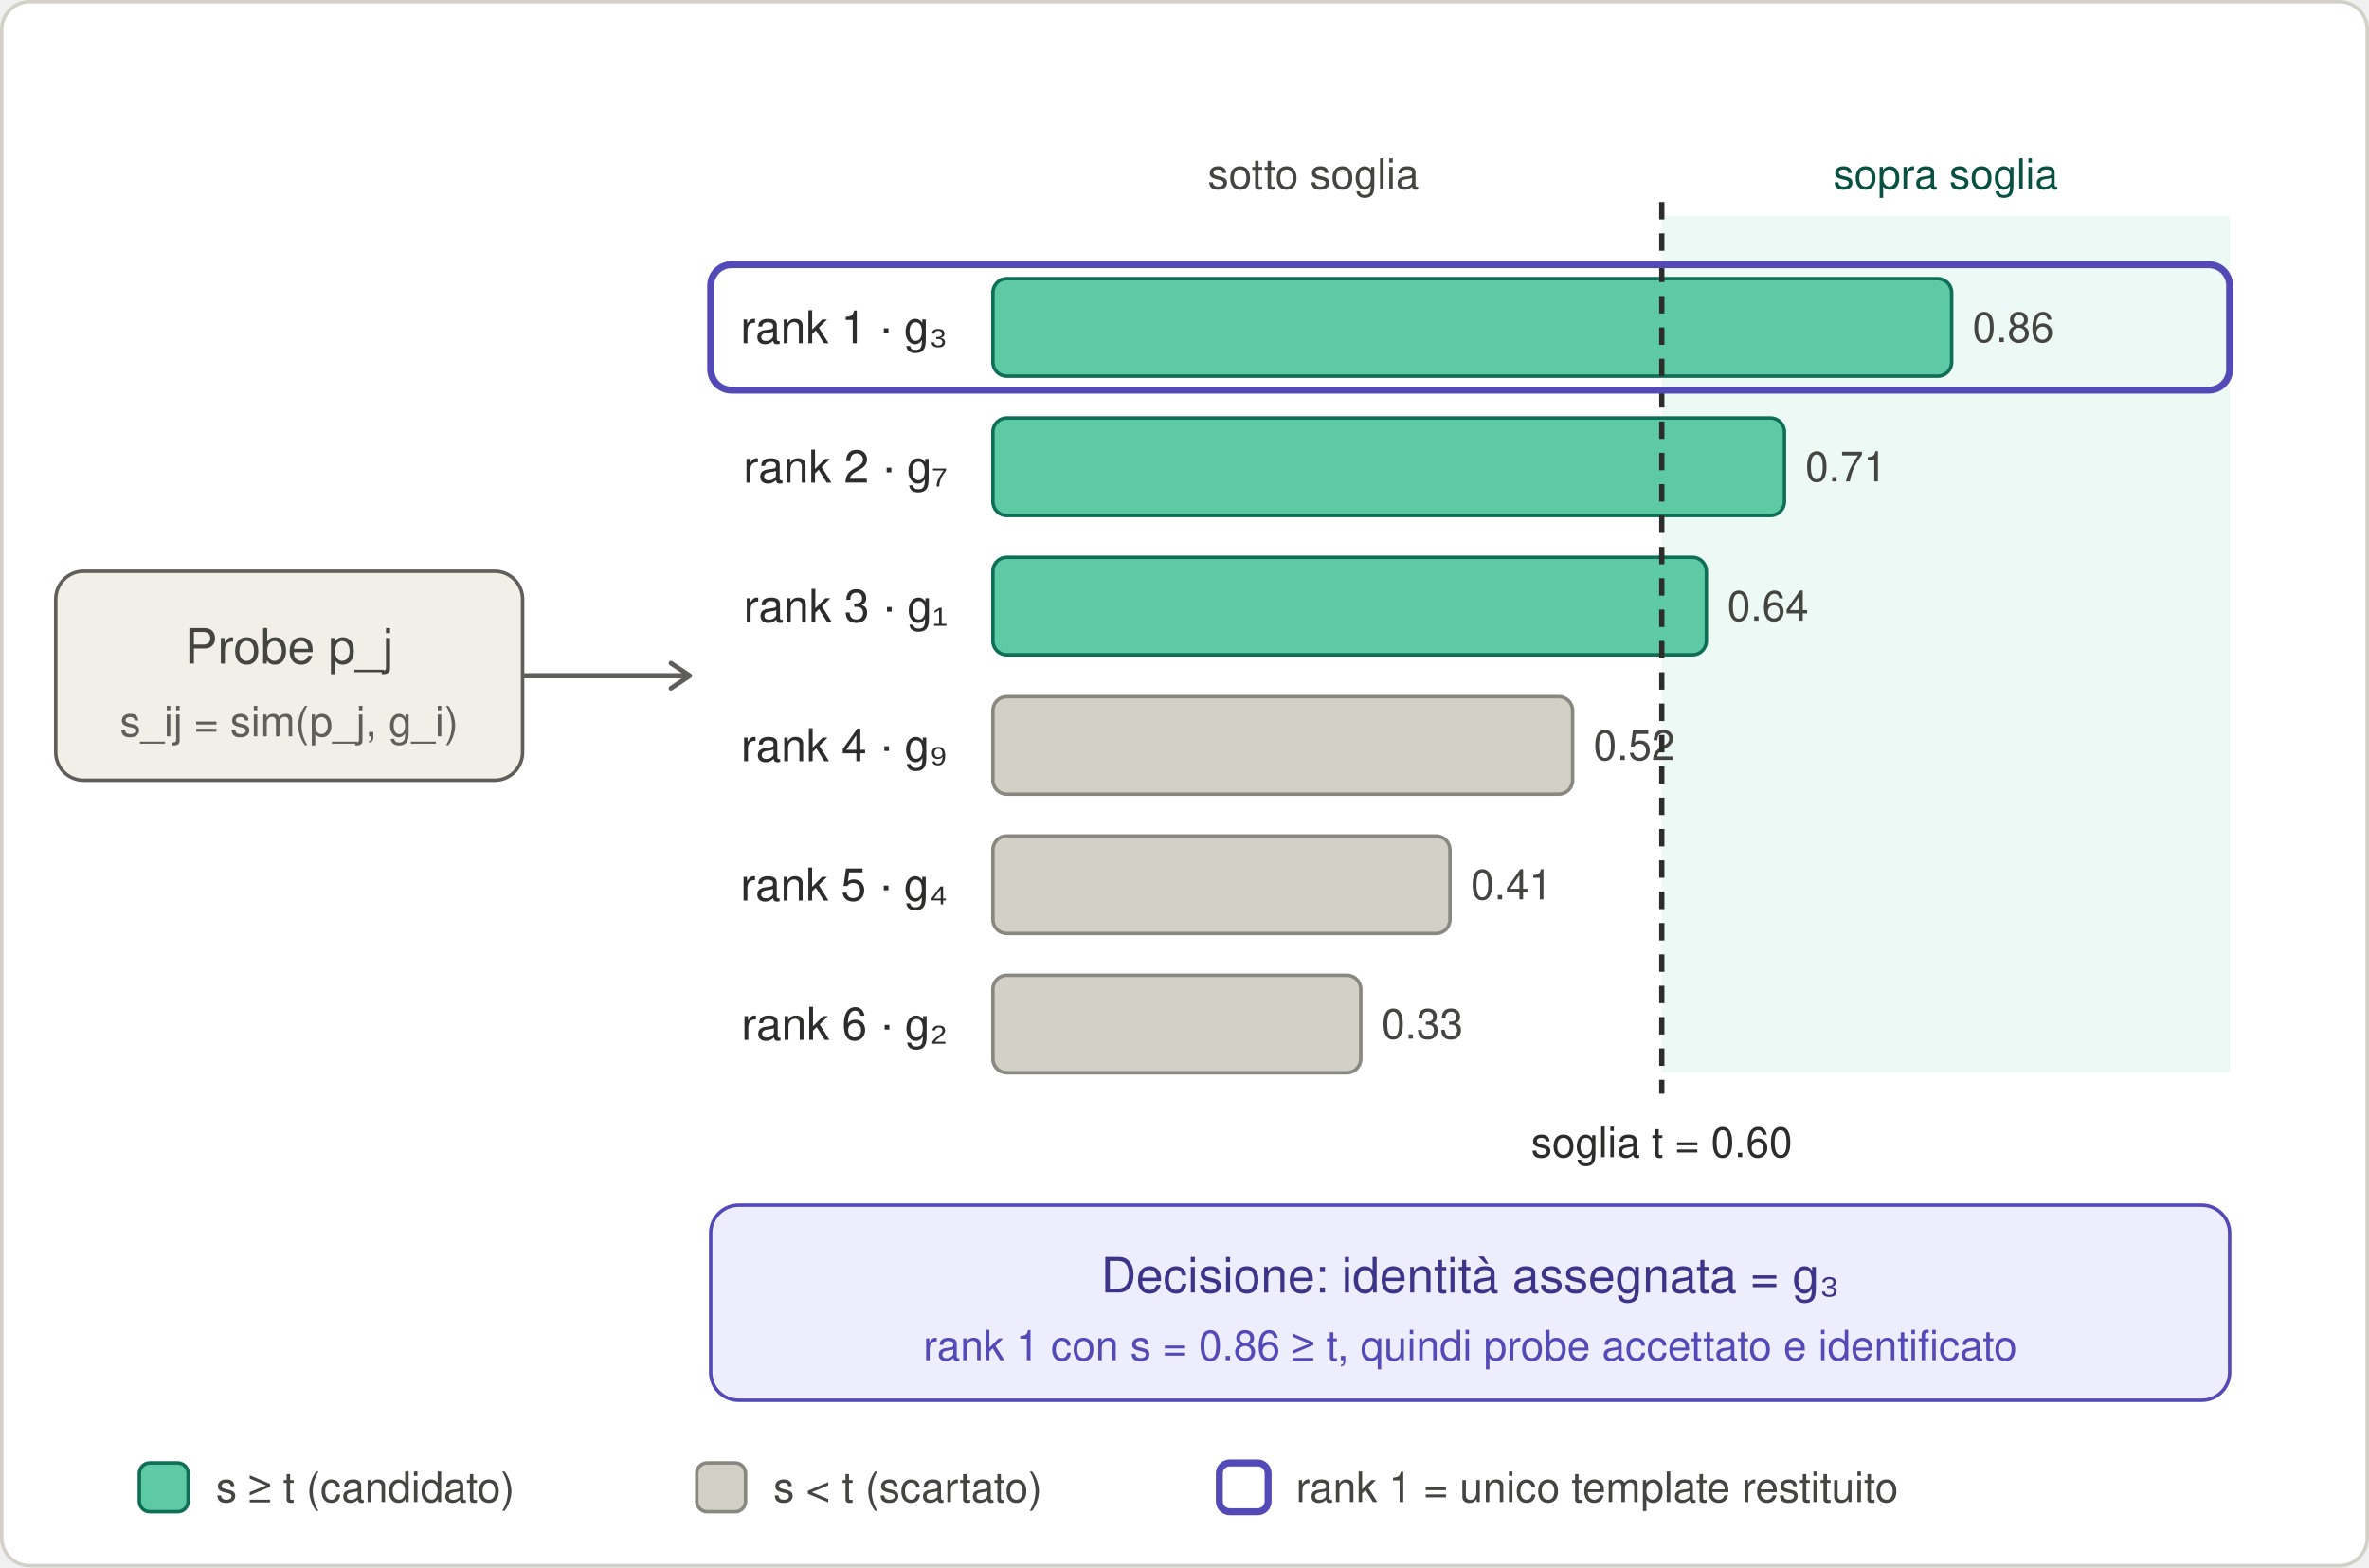
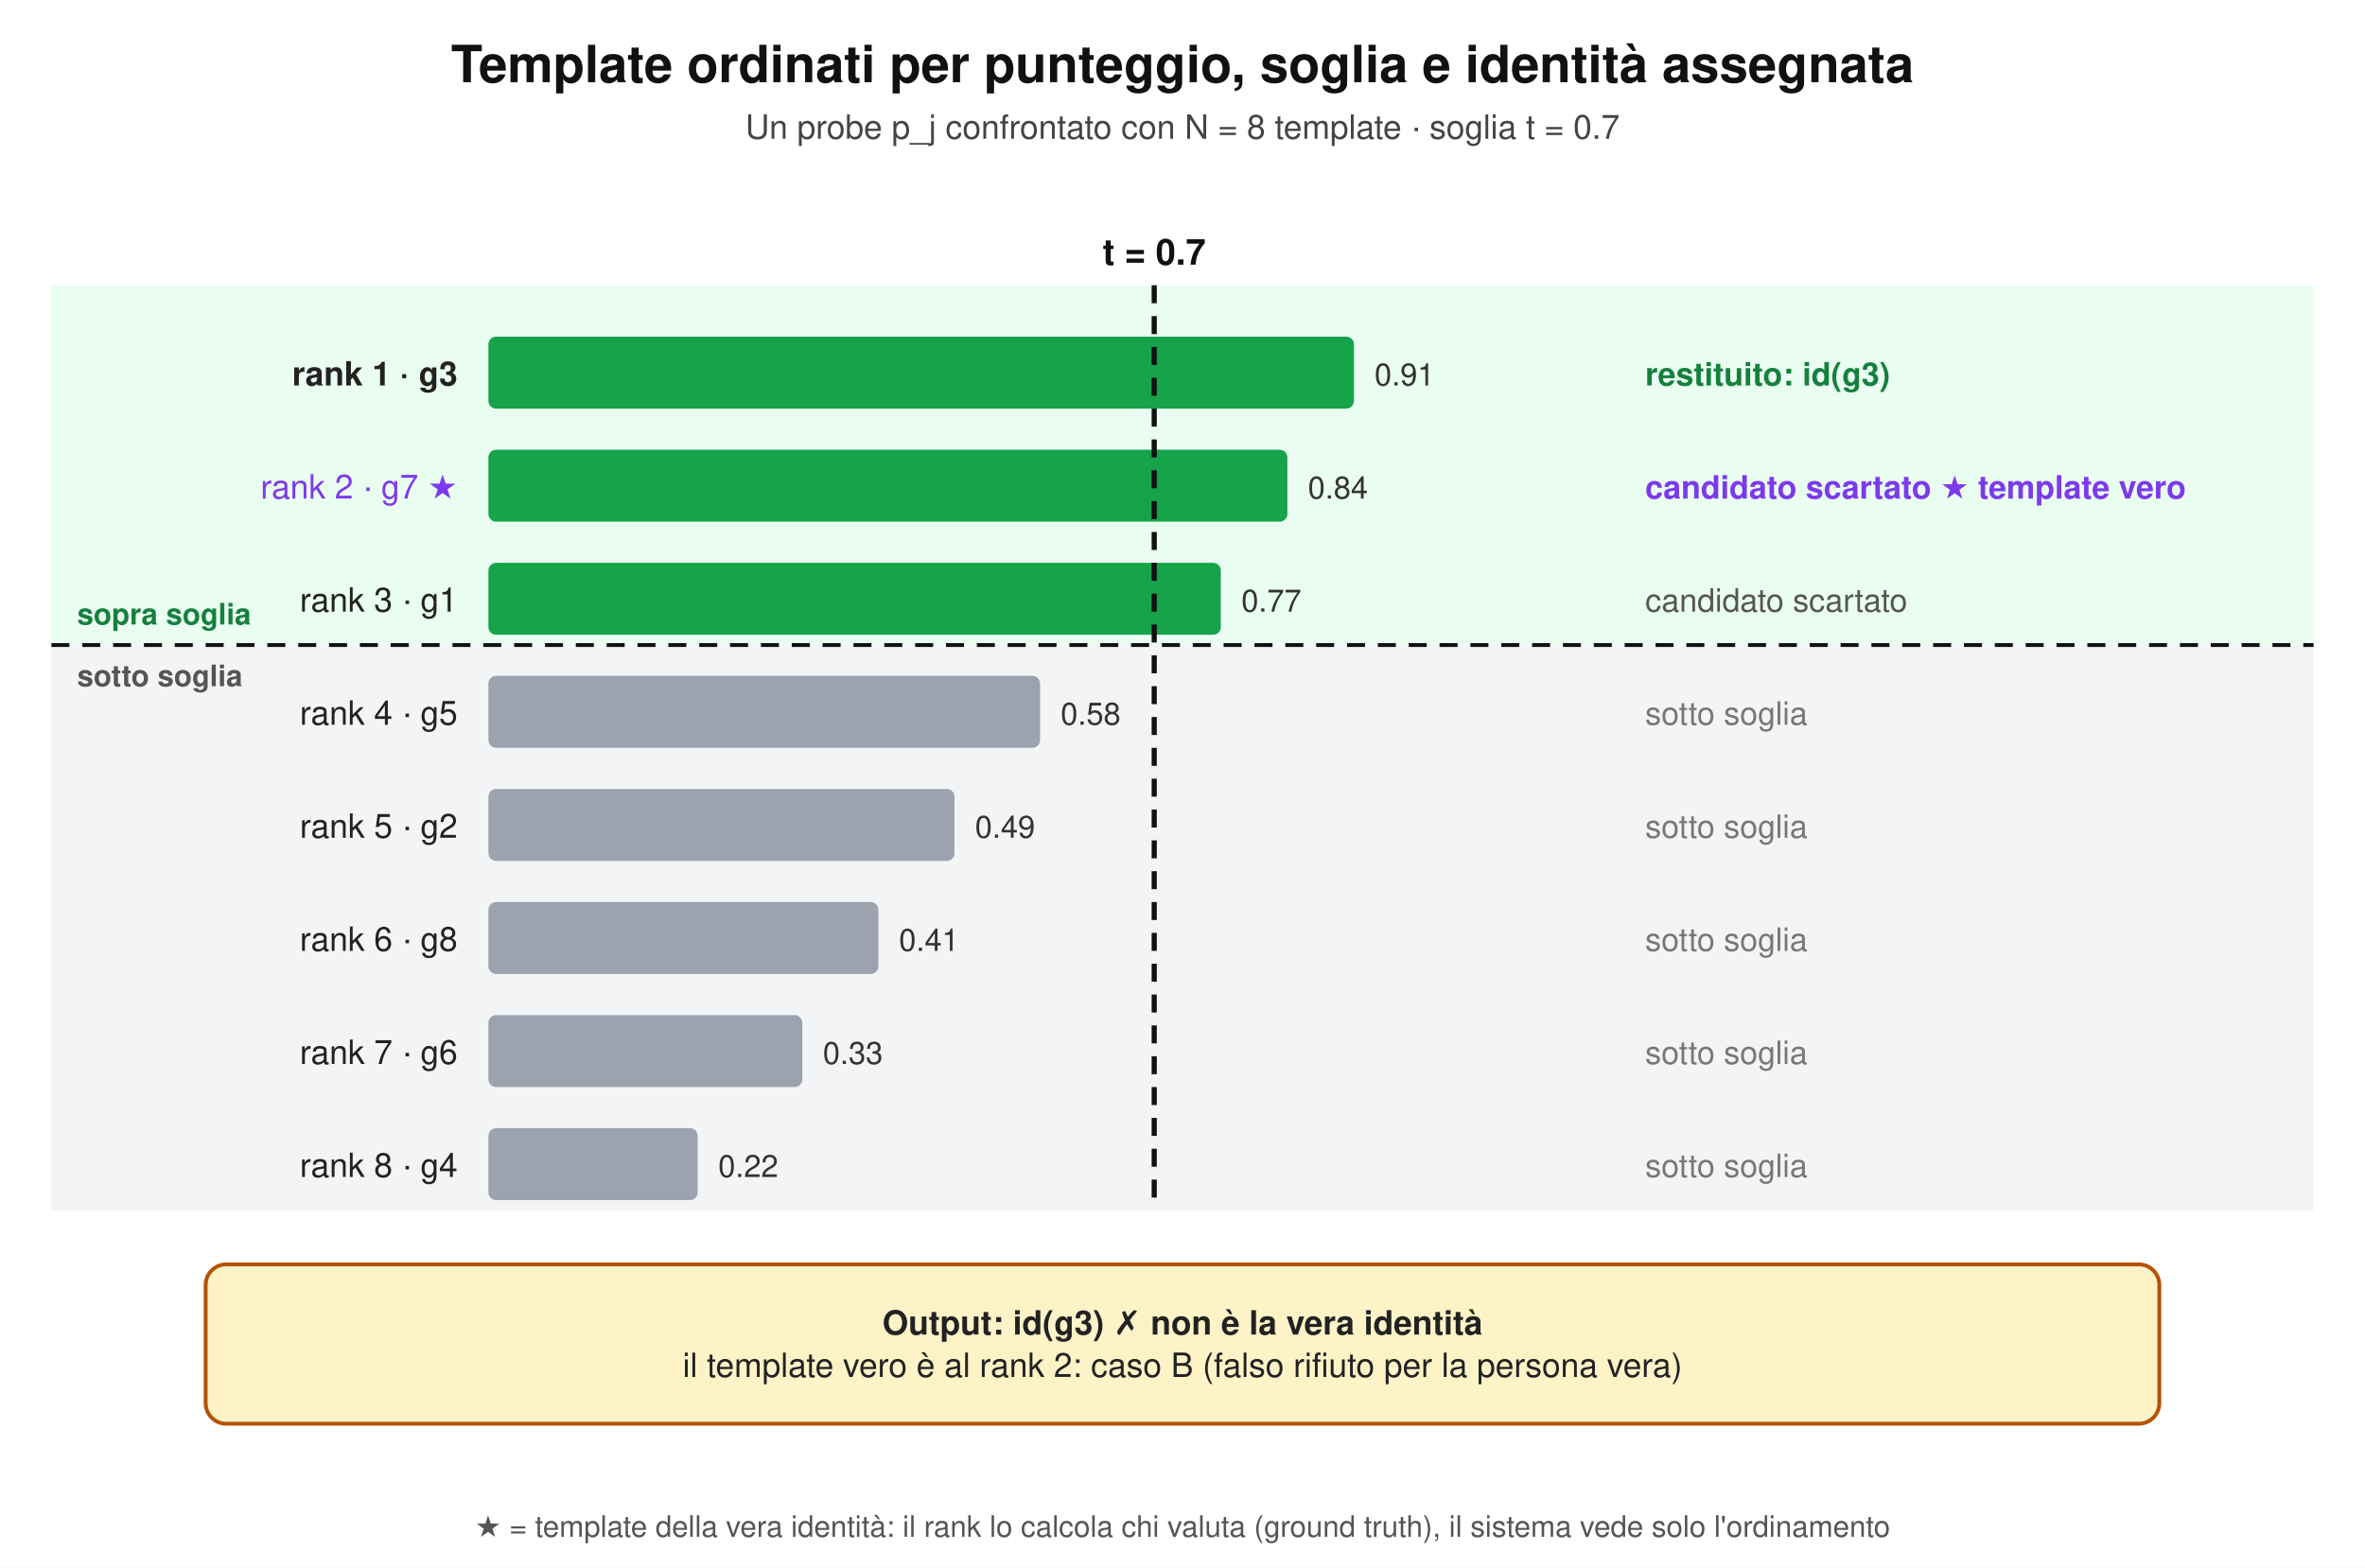
- <svg xmlns="http://www.w3.org/2000/svg" viewBox="0 0 680 450" width="100%" role="img" font-family="Helvetica, Arial, sans-serif">
-   <defs>
-     <marker id="ar" viewBox="0 0 10 10" refX="8" refY="5" markerWidth="6" markerHeight="6" orient="auto-start-reverse">
-       <path d="M2 1L8 5L2 9" fill="none" stroke="#5F5E5A" stroke-width="1.5" stroke-linecap="round" stroke-linejoin="round" />
-     </marker>
-   </defs>
-   <rect x="0.5" y="0.5" width="679" height="449" rx="8" fill="#FFFFFF" stroke="#D3D1C7" />
-   <rect x="477.0" y="62" width="163.0" height="246" fill="#E1F5EE" opacity="0.6" />
-   <text x="558.5" y="50" dy=".35em" font-size="12" font-weight="500" fill="#085041" text-anchor="middle">sopra soglia</text>
-   <text x="377.0" y="50" dy=".35em" font-size="12" font-weight="500" fill="#444441" text-anchor="middle">sotto soglia</text>
-   <rect x="16" y="164" width="134" height="60" rx="8" fill="#F1EFE8" stroke="#5F5E5A" stroke-width="1" />
-   <text x="83.0" y="185.6" dy=".35em" font-size="14" font-weight="500" fill="#444441" text-anchor="middle">Probe p_j</text>
-   <text x="83.0" y="207.2" dy=".35em" font-size="12" font-weight="400" fill="#5F5E5A" text-anchor="middle">s_ij = sim(p_j, g_i)</text>
-   <line x1="150" y1="194" x2="198" y2="194" stroke="#5F5E5A" stroke-width="1.5" marker-end="url(#ar)" />
-   <text x="272" y="94" dy=".35em" font-size="13" font-weight="400" fill="#2C2C2A" text-anchor="end">rank 1 · g₃</text>
-   <rect x="285" y="80" width="275.2" height="28" rx="4" fill="#5DCAA5" stroke="#0F6E56" />
-   <text x="566.2" y="94" dy=".35em" font-size="12" font-weight="400" fill="#444441" text-anchor="start">0.86</text>
-   <text x="272" y="134" dy=".35em" font-size="13" font-weight="400" fill="#2C2C2A" text-anchor="end">rank 2 · g₇</text>
-   <rect x="285" y="120" width="227.2" height="28" rx="4" fill="#5DCAA5" stroke="#0F6E56" />
-   <text x="518.2" y="134" dy=".35em" font-size="12" font-weight="400" fill="#444441" text-anchor="start">0.71</text>
-   <text x="272" y="174" dy=".35em" font-size="13" font-weight="400" fill="#2C2C2A" text-anchor="end">rank 3 · g₁</text>
-   <rect x="285" y="160" width="204.8" height="28" rx="4" fill="#5DCAA5" stroke="#0F6E56" />
-   <text x="495.8" y="174" dy=".35em" font-size="12" font-weight="400" fill="#444441" text-anchor="start">0.64</text>
-   <text x="272" y="214" dy=".35em" font-size="13" font-weight="400" fill="#2C2C2A" text-anchor="end">rank 4 · g₉</text>
-   <rect x="285" y="200" width="166.4" height="28" rx="4" fill="#D3D1C7" stroke="#888780" />
-   <text x="457.4" y="214" dy=".35em" font-size="12" font-weight="400" fill="#444441" text-anchor="start">0.52</text>
-   <text x="272" y="254" dy=".35em" font-size="13" font-weight="400" fill="#2C2C2A" text-anchor="end">rank 5 · g₄</text>
-   <rect x="285" y="240" width="131.2" height="28" rx="4" fill="#D3D1C7" stroke="#888780" />
-   <text x="422.2" y="254" dy=".35em" font-size="12" font-weight="400" fill="#444441" text-anchor="start">0.41</text>
-   <text x="272" y="294" dy=".35em" font-size="13" font-weight="400" fill="#2C2C2A" text-anchor="end">rank 6 · g₂</text>
-   <rect x="285" y="280" width="105.6" height="28" rx="4" fill="#D3D1C7" stroke="#888780" />
-   <text x="396.6" y="294" dy=".35em" font-size="12" font-weight="400" fill="#444441" text-anchor="start">0.33</text>
-   <line x1="477.0" y1="58" x2="477.0" y2="314" stroke="#2C2C2A" stroke-width="1.5" stroke-dasharray="5 4" />
-   <text x="477.0" y="328" dy=".35em" font-size="12" font-weight="500" fill="#2C2C2A" text-anchor="middle">soglia t = 0.60</text>
-   <rect x="204" y="76" width="436" height="36" rx="6" fill="none" stroke="#534AB7" stroke-width="2" />
-   <rect x="204" y="346" width="436" height="56" rx="8" fill="#EEEDFE" stroke="#534AB7" stroke-width="1" />
-   <text x="422.0" y="366.16" dy=".35em" font-size="14" font-weight="500" fill="#3C3489" text-anchor="middle">Decisione: identità assegnata = g₃</text>
-   <text x="422.0" y="386.32" dy=".35em" font-size="12" font-weight="400" fill="#534AB7" text-anchor="middle">rank 1 con s = 0.86 ≥ t, quindi probe accettato e identificato</text>
-   <rect x="40" y="420" width="14" height="14" rx="3" fill="#5DCAA5" stroke="#0F6E56" />
-   <text x="62" y="427" dy=".35em" font-size="12" font-weight="400" fill="#444441" text-anchor="start">s ≥ t (candidato)</text>
-   <rect x="200" y="420" width="14" height="14" rx="3" fill="#D3D1C7" stroke="#888780" />
-   <text x="222" y="427" dy=".35em" font-size="12" font-weight="400" fill="#444441" text-anchor="start">s &lt; t (scartato)</text>
-   <rect x="350" y="420" width="14" height="14" rx="3" fill="none" stroke="#534AB7" stroke-width="2" />
-   <text x="372" y="427" dy=".35em" font-size="12" font-weight="400" fill="#444441" text-anchor="start">rank 1 = unico template restituito</text>
+ <svg xmlns="http://www.w3.org/2000/svg" viewBox="0 0 920 610" width="920" height="610" font-family="Helvetica, Arial, sans-serif">
+   <rect width="920" height="610" fill="#ffffff" />
+   <text x="460.0" y="32.0" text-anchor="middle" font-size="20" font-weight="700" fill="#111">Template ordinati per punteggio, soglia e identità assegnata</text>
+   <text x="460.0" y="54.0" text-anchor="middle" font-size="13" fill="#444">Un probe p_j confrontato con N = 8 template · soglia t = 0.7</text>
+   <rect x="20" y="111" width="880" height="140" fill="#dcfce7" fill-opacity="0.6" />
+   <rect x="20" y="251" width="880" height="220" fill="#f3f4f6" />
+   <line x1="20" y1="251" x2="900" y2="251" stroke="#111" stroke-width="1.5" stroke-dasharray="7,5" />
+   <rect x="190" y="131" width="336.7" height="28" rx="3" fill="#16a34a" />
+   <text x="178.0" y="150.0" text-anchor="end" font-size="13" font-weight="700" fill="#222">rank 1 · g3</text>
+   <text x="534.7" y="150.0" text-anchor="start" font-size="12" fill="#333">0.91</text>
+   <text x="640.0" y="150.0" text-anchor="start" font-size="12.5" font-weight="700" fill="#15803d">restituito: id(g3)</text>
+   <rect x="190" y="175" width="310.8" height="28" rx="3" fill="#16a34a" />
+   <text x="178.0" y="194.0" text-anchor="end" font-size="13" fill="#7c3aed">rank 2 · g7 ★</text>
+   <text x="508.8" y="194.0" text-anchor="start" font-size="12" fill="#333">0.84</text>
+   <text x="640.0" y="194.0" text-anchor="start" font-size="12.5" font-weight="700" fill="#7c3aed">candidato scartato  ★ template vero</text>
+   <rect x="190" y="219" width="284.9" height="28" rx="3" fill="#16a34a" />
+   <text x="178.0" y="238.0" text-anchor="end" font-size="13" fill="#222">rank 3 · g1</text>
+   <text x="482.9" y="238.0" text-anchor="start" font-size="12" fill="#333">0.77</text>
+   <text x="640.0" y="238.0" text-anchor="start" font-size="12.5" fill="#555">candidato scartato</text>
+   <rect x="190" y="263" width="214.6" height="28" rx="3" fill="#9ca3af" />
+   <text x="178.0" y="282.0" text-anchor="end" font-size="13" fill="#222">rank 4 · g5</text>
+   <text x="412.6" y="282.0" text-anchor="start" font-size="12" fill="#333">0.58</text>
+   <text x="640.0" y="282.0" text-anchor="start" font-size="12.5" fill="#777">sotto soglia</text>
+   <rect x="190" y="307" width="181.3" height="28" rx="3" fill="#9ca3af" />
+   <text x="178.0" y="326.0" text-anchor="end" font-size="13" fill="#222">rank 5 · g2</text>
+   <text x="379.3" y="326.0" text-anchor="start" font-size="12" fill="#333">0.49</text>
+   <text x="640.0" y="326.0" text-anchor="start" font-size="12.5" fill="#777">sotto soglia</text>
+   <rect x="190" y="351" width="151.7" height="28" rx="3" fill="#9ca3af" />
+   <text x="178.0" y="370.0" text-anchor="end" font-size="13" fill="#222">rank 6 · g8</text>
+   <text x="349.7" y="370.0" text-anchor="start" font-size="12" fill="#333">0.41</text>
+   <text x="640.0" y="370.0" text-anchor="start" font-size="12.5" fill="#777">sotto soglia</text>
+   <rect x="190" y="395" width="122.1" height="28" rx="3" fill="#9ca3af" />
+   <text x="178.0" y="414.0" text-anchor="end" font-size="13" fill="#222">rank 7 · g6</text>
+   <text x="320.1" y="414.0" text-anchor="start" font-size="12" fill="#333">0.33</text>
+   <text x="640.0" y="414.0" text-anchor="start" font-size="12.5" fill="#777">sotto soglia</text>
+   <rect x="190" y="439" width="81.4" height="28" rx="3" fill="#9ca3af" />
+   <text x="178.0" y="458.0" text-anchor="end" font-size="13" fill="#222">rank 8 · g4</text>
+   <text x="279.4" y="458.0" text-anchor="start" font-size="12" fill="#333">0.22</text>
+   <text x="640.0" y="458.0" text-anchor="start" font-size="12.5" fill="#777">sotto soglia</text>
+   <line x1="449.0" y1="111" x2="449.0" y2="471" stroke="#111" stroke-width="2" stroke-dasharray="7,5" />
+   <text x="449.0" y="103.0" text-anchor="middle" font-size="14" font-weight="700" fill="#111">t = 0.7</text>
+   <text x="30.0" y="243.0" text-anchor="start" font-size="11.5" font-weight="700" fill="#15803d">sopra soglia</text>
+   <text x="30.0" y="267.0" text-anchor="start" font-size="11.5" font-weight="700" fill="#555">sotto soglia</text>
+   <rect x="80.0" y="492.0" width="760.0" height="62.0" rx="8" fill="#fef3c7" stroke="#b45309" stroke-width="1.5" />
+   <text x="460.0" y="519.3" text-anchor="middle" font-size="13" font-weight="700" fill="#222">Output: id(g3) ✗ non è la vera identità</text>
+   <text x="460.0" y="535.8" text-anchor="middle" font-size="13" fill="#222">il template vero è al rank 2: caso B (falso rifiuto per la persona vera)</text>
+   <text x="460.0" y="598.0" text-anchor="middle" font-size="11.5" fill="#555">★ = template della vera identità: il rank lo calcola chi valuta (ground truth), il sistema vede solo l'ordinamento</text>
</svg>
